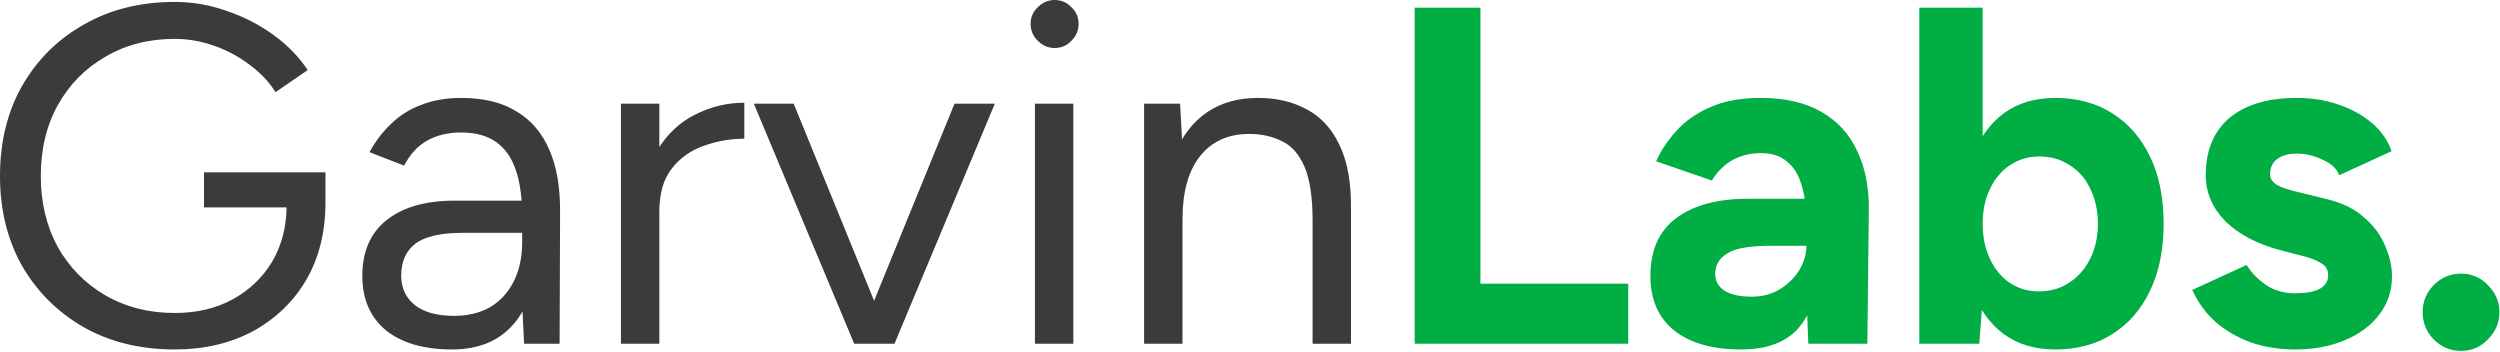
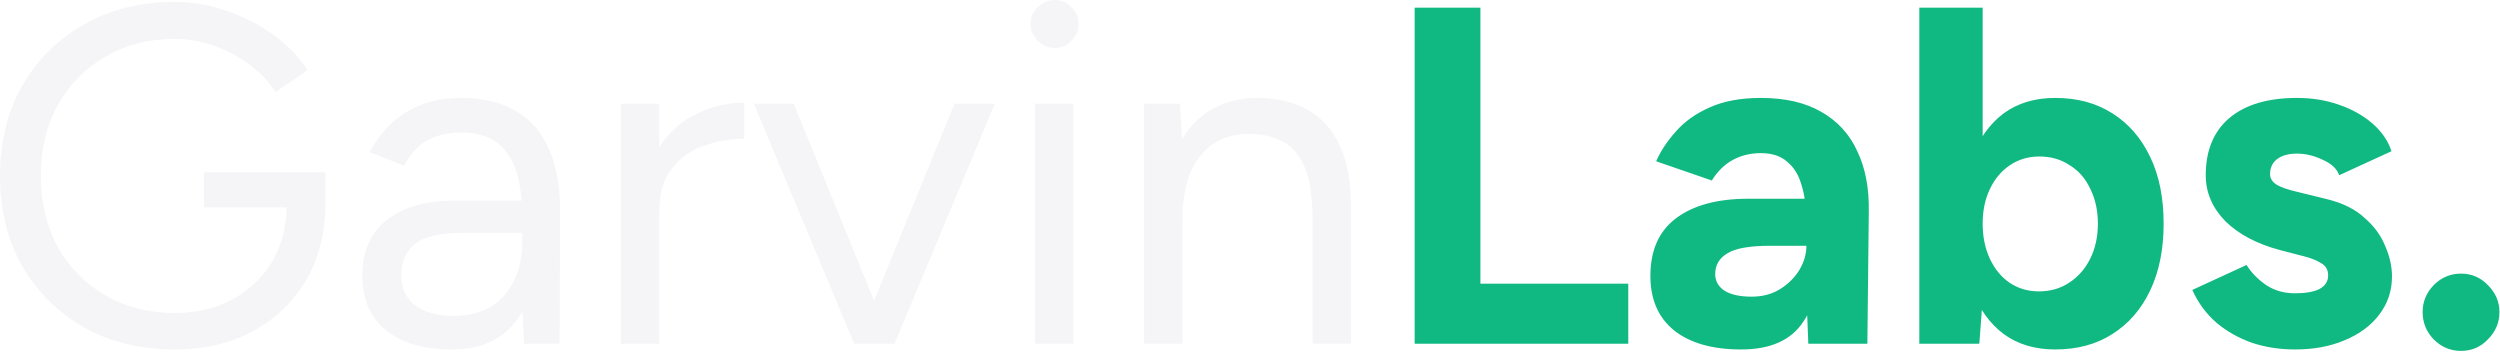
<svg xmlns="http://www.w3.org/2000/svg" width="2604" height="366" viewBox="0 0 2604 366" fill="none">
-   <path d="M182 364C146.333 364 114.833 356.333 87.5 341C60.167 325.333 38.667 304 23 277C7.667 249.667 1.90735e-06 218.5 1.90735e-06 183.5C1.90735e-06 147.833 7.667 116.5 23 89.5C38.667 62.167 60.167 40.833 87.5 25.5C114.833 9.833 146.333 2 182 2C200.667 2 218.833 5.167 236.5 11.5C254.167 17.5 270.333 25.833 285 36.5C299.667 47.167 311.5 59.333 320.5 73L287 96C280.333 85.333 271.333 75.833 260 67.5C248.667 58.833 236.167 52.167 222.5 47.5C209.167 42.833 195.667 40.5 182 40.5C155 40.5 131 46.667 110 59C89 71 72.5 87.667 60.5 109C48.5 130.333 42.5 155.167 42.5 183.5C42.5 210.833 48.333 235.333 60 257C72 278.333 88.5 295.167 109.5 307.5C130.833 319.833 155 326 182 326C204.667 326 224.667 321.333 242 312C259.667 302.333 273.5 289.167 283.5 272.5C293.5 255.5 298.5 236 298.5 214L339 211C339 241.667 332.333 268.5 319 291.5C305.667 314.167 287.167 332 263.5 345C239.833 357.667 212.667 364 182 364ZM212.5 216V179.5H339V212.5L319 216H212.5ZM545.883 358L543.883 317V226C543.883 206.333 541.716 190.167 537.383 177.5C533.049 164.5 526.216 154.667 516.883 148C507.549 141.333 495.383 138 480.383 138C466.716 138 454.883 140.833 444.883 146.5C435.216 151.833 427.216 160.5 420.883 172.5L384.883 158.5C391.216 146.833 398.883 136.833 407.883 128.5C416.883 119.833 427.383 113.333 439.383 109C451.383 104.333 465.049 102 480.383 102C503.716 102 522.883 106.667 537.883 116C553.216 125 564.716 138.5 572.383 156.5C580.049 174.167 583.716 196.167 583.383 222.5L582.883 358H545.883ZM470.883 364C441.549 364 418.549 357.333 401.883 344C385.549 330.333 377.383 311.5 377.383 287.5C377.383 262.167 385.716 242.833 402.383 229.5C419.383 215.833 443.049 209 473.383 209H544.883V242.5H482.383C459.049 242.5 442.383 246.333 432.383 254C422.716 261.667 417.883 272.667 417.883 287C417.883 300 422.716 310.333 432.383 318C442.049 325.333 455.549 329 472.883 329C487.216 329 499.716 326 510.383 320C521.049 313.667 529.216 304.833 534.883 293.5C540.883 281.833 543.883 268.167 543.883 252.5H560.883C560.883 286.5 553.216 313.667 537.883 334C522.549 354 500.216 364 470.883 364ZM668.766 222.5C668.766 195.5 673.932 173.667 684.266 157C694.599 140 707.766 127.5 723.766 119.5C740.099 111.167 757.266 107 775.266 107V144.5C760.599 144.5 746.432 147 732.766 152C719.432 156.667 708.432 164.5 699.766 175.5C691.099 186.5 686.766 201.5 686.766 220.5L668.766 222.5ZM646.766 358V108H686.766V358H646.766ZM892.211 358L994.211 108H1036.21L931.711 358H892.211ZM889.711 358L785.211 108H826.711L928.711 358H889.711ZM1077.98 358V108H1117.98V358H1077.98ZM1098.48 50C1091.81 50 1085.98 47.5 1080.98 42.5C1075.98 37.5 1073.48 31.667 1073.48 25C1073.48 18 1075.98 12.167 1080.98 7.5C1085.98 2.5 1091.81 -1.0252e-05 1098.48 -1.0252e-05C1105.48 -1.0252e-05 1111.31 2.5 1115.98 7.5C1120.98 12.167 1123.48 18 1123.48 25C1123.48 31.667 1120.98 37.5 1115.98 42.5C1111.31 47.5 1105.48 50 1098.48 50ZM1191.69 358V108H1229.19L1231.69 154V358H1191.69ZM1367.19 358V230H1407.19V358H1367.19ZM1367.19 230C1367.19 205.333 1364.35 186.5 1358.69 173.5C1353.02 160.5 1345.19 151.667 1335.19 147C1325.19 142 1313.85 139.5 1301.19 139.5C1279.19 139.5 1262.02 147.333 1249.69 163C1237.69 178.333 1231.69 200.167 1231.69 228.5H1212.19C1212.19 202.167 1216.02 179.5 1223.69 160.5C1231.35 141.5 1242.52 127 1257.19 117C1271.85 107 1289.52 102 1310.19 102C1329.85 102 1346.85 106 1361.19 114C1375.85 121.667 1387.19 134 1395.19 151C1403.52 168 1407.52 190.333 1407.19 218V230H1367.19Z" fill="#3B3B3B" />
-   <path d="M1473.5 358V8H1542V295.5H1696V358H1473.5ZM1883.55 358L1881.55 307.5V231.5C1881.55 216.5 1879.88 203.667 1876.55 193C1873.55 182.333 1868.55 174.167 1861.55 168.5C1854.88 162.5 1845.72 159.5 1834.05 159.5C1823.38 159.5 1813.72 161.833 1805.05 166.5C1796.38 171.167 1789.05 178.333 1783.05 188L1725.05 168C1729.72 157.333 1736.55 147 1745.55 137C1754.55 126.667 1766.22 118.333 1780.55 112C1795.22 105.333 1813.05 102 1834.05 102C1859.38 102 1880.38 106.833 1897.05 116.5C1914.05 126.167 1926.55 139.833 1934.55 157.5C1942.88 174.833 1946.88 195.5 1946.55 219.5L1945.05 358H1883.55ZM1813.55 364C1783.55 364 1760.22 357.333 1743.55 344C1727.22 330.667 1719.05 311.833 1719.05 287.5C1719.05 260.833 1727.88 240.833 1745.55 227.5C1763.55 213.833 1788.72 207 1821.05 207H1884.55V256H1844.05C1822.38 256 1807.38 258.667 1799.05 264C1790.72 269 1786.55 276.167 1786.55 285.5C1786.55 292.833 1789.88 298.667 1796.55 303C1803.22 307 1812.55 309 1824.55 309C1835.55 309 1845.22 306.5 1853.55 301.5C1862.22 296.167 1869.05 289.5 1874.05 281.5C1879.05 273.167 1881.55 264.667 1881.55 256H1897.55C1897.55 290 1891.05 316.5 1878.05 335.5C1865.38 354.5 1843.88 364 1813.55 364ZM1999.15 358V8H2065.15V311.5L2061.65 358H1999.15ZM2140.65 364C2119.65 364 2101.82 358.667 2087.15 348C2072.82 337.333 2061.82 322.167 2054.15 302.5C2046.49 282.833 2042.65 259.667 2042.65 233C2042.65 206 2046.49 182.833 2054.15 163.5C2061.82 143.833 2072.82 128.667 2087.15 118C2101.82 107.333 2119.65 102 2140.65 102C2163.65 102 2183.49 107.333 2200.15 118C2217.15 128.667 2230.32 143.833 2239.65 163.5C2248.99 182.833 2253.65 206 2253.65 233C2253.65 259.667 2248.99 282.833 2239.65 302.5C2230.32 322.167 2217.15 337.333 2200.15 348C2183.49 358.667 2163.65 364 2140.65 364ZM2123.65 303.5C2135.65 303.5 2146.15 300.5 2155.15 294.5C2164.49 288.5 2171.82 280.167 2177.15 269.5C2182.49 258.833 2185.15 246.667 2185.15 233C2185.15 219.333 2182.49 207.167 2177.15 196.5C2172.15 185.833 2164.99 177.667 2155.65 172C2146.65 166 2136.15 163 2124.15 163C2112.82 163 2102.65 166 2093.65 172C2084.65 178 2077.65 186.333 2072.65 197C2067.65 207.333 2065.15 219.333 2065.15 233C2065.15 246.667 2067.65 258.833 2072.65 269.5C2077.65 280.167 2084.49 288.5 2093.15 294.5C2102.15 300.5 2112.32 303.5 2123.65 303.5ZM2390.5 364C2374.5 364 2359.5 361.667 2345.5 357C2331.5 352 2319.17 345 2308.5 336C2297.84 326.667 2289.5 315.333 2283.5 302L2340 276C2345 284 2351.84 291 2360.5 297C2369.17 302.667 2379.17 305.5 2390.5 305.5C2401.5 305.5 2410 304 2416 301C2422 297.667 2425 293 2425 287C2425 281 2422.5 276.667 2417.5 274C2412.84 271 2406.34 268.5 2398 266.5L2375 260.5C2351 254.167 2332 244.167 2318 230.5C2304.34 216.5 2297.5 200.5 2297.5 182.5C2297.5 156.833 2305.67 137 2322 123C2338.67 109 2362.17 102 2392.5 102C2408.17 102 2422.67 104.333 2436 109C2449.67 113.667 2461.34 120.167 2471 128.5C2480.67 136.833 2487.34 146.5 2491 157.5L2436.5 182.5C2434.17 175.833 2428.5 170.5 2419.5 166.5C2410.5 162.167 2401.5 160 2392.5 160C2383.5 160 2376.5 162 2371.5 166C2366.84 169.667 2364.5 174.833 2364.5 181.5C2364.5 185.833 2366.84 189.5 2371.5 192.5C2376.17 195.167 2382.84 197.5 2391.5 199.5L2424 207.5C2440.34 211.5 2453.34 218 2463 227C2473 235.667 2480.17 245.5 2484.5 256.5C2489.17 267.167 2491.5 277.667 2491.5 288C2491.5 303 2487 316.333 2478 328C2469.34 339.333 2457.34 348.167 2442 354.5C2427 360.833 2409.84 364 2390.5 364ZM2563.41 365.5C2552.41 365.5 2542.91 361.5 2534.91 353.5C2527.25 345.5 2523.41 336 2523.41 325C2523.41 314.333 2527.25 305 2534.91 297C2542.91 289 2552.41 285 2563.41 285C2574.41 285 2583.75 289 2591.41 297C2599.41 305 2603.41 314.333 2603.41 325C2603.41 336 2599.41 345.5 2591.41 353.5C2583.75 361.5 2574.41 365.5 2563.41 365.5Z" fill="#00AE43" />
+   <path d="M182 364C146.333 364 114.833 356.333 87.5 341C60.167 325.333 38.667 304 23 277C7.667 249.667 1.90735e-06 218.5 1.90735e-06 183.5C1.90735e-06 147.833 7.667 116.5 23 89.5C38.667 62.167 60.167 40.833 87.5 25.5C114.833 9.833 146.333 2 182 2C200.667 2 218.833 5.167 236.5 11.5C254.167 17.5 270.333 25.833 285 36.5C299.667 47.167 311.5 59.333 320.5 73L287 96C280.333 85.333 271.333 75.833 260 67.5C248.667 58.833 236.167 52.167 222.5 47.5C209.167 42.833 195.667 40.5 182 40.5C155 40.5 131 46.667 110 59C89 71 72.5 87.667 60.5 109C48.5 130.333 42.5 155.167 42.5 183.5C42.5 210.833 48.333 235.333 60 257C72 278.333 88.5 295.167 109.5 307.5C130.833 319.833 155 326 182 326C204.667 326 224.667 321.333 242 312C259.667 302.333 273.5 289.167 283.5 272.5C293.5 255.5 298.5 236 298.5 214L339 211C339 241.667 332.333 268.5 319 291.5C305.667 314.167 287.167 332 263.5 345C239.833 357.667 212.667 364 182 364ZM212.5 216V179.5H339V212.5L319 216H212.5ZM545.883 358L543.883 317V226C543.883 206.333 541.716 190.167 537.383 177.5C533.049 164.5 526.216 154.667 516.883 148C507.549 141.333 495.383 138 480.383 138C466.716 138 454.883 140.833 444.883 146.5C435.216 151.833 427.216 160.5 420.883 172.5L384.883 158.5C391.216 146.833 398.883 136.833 407.883 128.5C416.883 119.833 427.383 113.333 439.383 109C451.383 104.333 465.049 102 480.383 102C503.716 102 522.883 106.667 537.883 116C553.216 125 564.716 138.5 572.383 156.5C580.049 174.167 583.716 196.167 583.383 222.5L582.883 358H545.883ZM470.883 364C441.549 364 418.549 357.333 401.883 344C385.549 330.333 377.383 311.5 377.383 287.5C377.383 262.167 385.716 242.833 402.383 229.5C419.383 215.833 443.049 209 473.383 209H544.883V242.5H482.383C459.049 242.5 442.383 246.333 432.383 254C422.716 261.667 417.883 272.667 417.883 287C417.883 300 422.716 310.333 432.383 318C442.049 325.333 455.549 329 472.883 329C487.216 329 499.716 326 510.383 320C521.049 313.667 529.216 304.833 534.883 293.5C540.883 281.833 543.883 268.167 543.883 252.5H560.883C560.883 286.5 553.216 313.667 537.883 334C522.549 354 500.216 364 470.883 364ZM668.766 222.5C668.766 195.5 673.932 173.667 684.266 157C694.599 140 707.766 127.5 723.766 119.5C740.099 111.167 757.266 107 775.266 107V144.5C760.599 144.5 746.432 147 732.766 152C719.432 156.667 708.432 164.5 699.766 175.5C691.099 186.5 686.766 201.5 686.766 220.5L668.766 222.5ZM646.766 358V108H686.766V358H646.766ZM892.211 358L994.211 108H1036.21L931.711 358H892.211ZM889.711 358L785.211 108H826.711L928.711 358H889.711ZM1077.98 358V108H1117.98V358H1077.98ZM1098.48 50C1091.81 50 1085.98 47.5 1080.98 42.5C1075.98 37.5 1073.48 31.667 1073.48 25C1073.48 18 1075.98 12.167 1080.98 7.5C1085.98 2.5 1091.81 -1.0252e-05 1098.48 -1.0252e-05C1105.48 -1.0252e-05 1111.31 2.5 1115.98 7.5C1120.98 12.167 1123.48 18 1123.48 25C1123.48 31.667 1120.98 37.5 1115.98 42.5C1111.31 47.5 1105.48 50 1098.48 50ZM1191.69 358V108H1229.19L1231.69 154V358H1191.69ZM1367.19 358V230H1407.19V358H1367.19ZM1367.19 230C1367.19 205.333 1364.35 186.5 1358.69 173.5C1353.02 160.5 1345.19 151.667 1335.19 147C1325.19 142 1313.85 139.5 1301.19 139.5C1279.19 139.5 1262.02 147.333 1249.69 163C1237.69 178.333 1231.69 200.167 1231.69 228.5H1212.19C1212.19 202.167 1216.02 179.5 1223.69 160.5C1231.35 141.5 1242.52 127 1257.19 117C1271.85 107 1289.52 102 1310.19 102C1329.85 102 1346.85 106 1361.19 114C1375.85 121.667 1387.19 134 1395.19 151C1403.52 168 1407.52 190.333 1407.19 218V230H1367.19Z" fill="#f5f5f7" />
+   <path d="M1473.5 358V8H1542V295.5H1696V358H1473.5ZM1883.55 358L1881.55 307.5V231.5C1881.55 216.5 1879.88 203.667 1876.55 193C1873.55 182.333 1868.55 174.167 1861.55 168.5C1854.88 162.5 1845.72 159.5 1834.05 159.5C1823.38 159.5 1813.72 161.833 1805.05 166.5C1796.38 171.167 1789.05 178.333 1783.05 188L1725.05 168C1729.72 157.333 1736.55 147 1745.55 137C1754.55 126.667 1766.22 118.333 1780.55 112C1795.22 105.333 1813.05 102 1834.05 102C1859.38 102 1880.38 106.833 1897.05 116.5C1914.05 126.167 1926.55 139.833 1934.55 157.5C1942.88 174.833 1946.88 195.5 1946.55 219.5L1945.05 358H1883.55ZM1813.55 364C1783.55 364 1760.22 357.333 1743.55 344C1727.22 330.667 1719.05 311.833 1719.05 287.5C1719.05 260.833 1727.88 240.833 1745.55 227.5C1763.55 213.833 1788.72 207 1821.05 207H1884.55V256H1844.05C1822.38 256 1807.38 258.667 1799.05 264C1790.72 269 1786.55 276.167 1786.55 285.5C1786.55 292.833 1789.88 298.667 1796.55 303C1803.22 307 1812.55 309 1824.55 309C1835.55 309 1845.22 306.5 1853.55 301.5C1862.22 296.167 1869.05 289.5 1874.05 281.5C1879.05 273.167 1881.55 264.667 1881.55 256H1897.55C1897.55 290 1891.05 316.5 1878.05 335.5C1865.38 354.5 1843.88 364 1813.55 364ZM1999.15 358V8H2065.15V311.5L2061.65 358H1999.15ZM2140.65 364C2119.65 364 2101.82 358.667 2087.15 348C2072.82 337.333 2061.82 322.167 2054.15 302.5C2046.49 282.833 2042.65 259.667 2042.65 233C2042.65 206 2046.49 182.833 2054.15 163.5C2061.82 143.833 2072.82 128.667 2087.15 118C2101.82 107.333 2119.65 102 2140.65 102C2163.65 102 2183.49 107.333 2200.15 118C2217.15 128.667 2230.32 143.833 2239.65 163.5C2248.99 182.833 2253.65 206 2253.65 233C2253.65 259.667 2248.99 282.833 2239.65 302.5C2230.32 322.167 2217.15 337.333 2200.15 348C2183.49 358.667 2163.65 364 2140.65 364ZM2123.65 303.5C2135.65 303.5 2146.15 300.5 2155.15 294.5C2164.49 288.5 2171.82 280.167 2177.15 269.5C2182.49 258.833 2185.15 246.667 2185.15 233C2185.15 219.333 2182.49 207.167 2177.15 196.5C2172.15 185.833 2164.99 177.667 2155.65 172C2146.65 166 2136.15 163 2124.15 163C2112.82 163 2102.65 166 2093.65 172C2084.65 178 2077.65 186.333 2072.65 197C2067.65 207.333 2065.15 219.333 2065.15 233C2065.15 246.667 2067.65 258.833 2072.65 269.5C2077.65 280.167 2084.49 288.5 2093.15 294.5C2102.15 300.5 2112.32 303.5 2123.65 303.5ZM2390.5 364C2374.5 364 2359.5 361.667 2345.5 357C2331.5 352 2319.17 345 2308.5 336C2297.84 326.667 2289.5 315.333 2283.5 302L2340 276C2345 284 2351.84 291 2360.5 297C2369.17 302.667 2379.17 305.5 2390.5 305.5C2401.5 305.5 2410 304 2416 301C2422 297.667 2425 293 2425 287C2425 281 2422.5 276.667 2417.5 274C2412.84 271 2406.34 268.5 2398 266.5L2375 260.5C2351 254.167 2332 244.167 2318 230.5C2304.34 216.5 2297.5 200.5 2297.5 182.5C2297.5 156.833 2305.67 137 2322 123C2338.67 109 2362.17 102 2392.5 102C2408.17 102 2422.67 104.333 2436 109C2449.67 113.667 2461.34 120.167 2471 128.5C2480.67 136.833 2487.34 146.5 2491 157.5L2436.5 182.5C2434.17 175.833 2428.5 170.5 2419.5 166.5C2410.5 162.167 2401.5 160 2392.5 160C2383.5 160 2376.5 162 2371.5 166C2366.84 169.667 2364.5 174.833 2364.5 181.5C2364.5 185.833 2366.84 189.5 2371.5 192.5C2376.17 195.167 2382.84 197.5 2391.5 199.5L2424 207.5C2440.34 211.5 2453.34 218 2463 227C2473 235.667 2480.17 245.5 2484.5 256.5C2489.17 267.167 2491.5 277.667 2491.5 288C2491.5 303 2487 316.333 2478 328C2469.34 339.333 2457.34 348.167 2442 354.5C2427 360.833 2409.84 364 2390.5 364ZM2563.41 365.5C2552.41 365.5 2542.91 361.5 2534.91 353.5C2527.25 345.5 2523.41 336 2523.41 325C2523.41 314.333 2527.25 305 2534.91 297C2542.91 289 2552.41 285 2563.41 285C2574.41 285 2583.75 289 2591.41 297C2599.41 305 2603.41 314.333 2603.41 325C2603.41 336 2599.41 345.5 2591.41 353.5C2583.75 361.5 2574.41 365.5 2563.41 365.5Z" fill="#10B981" />
</svg>
